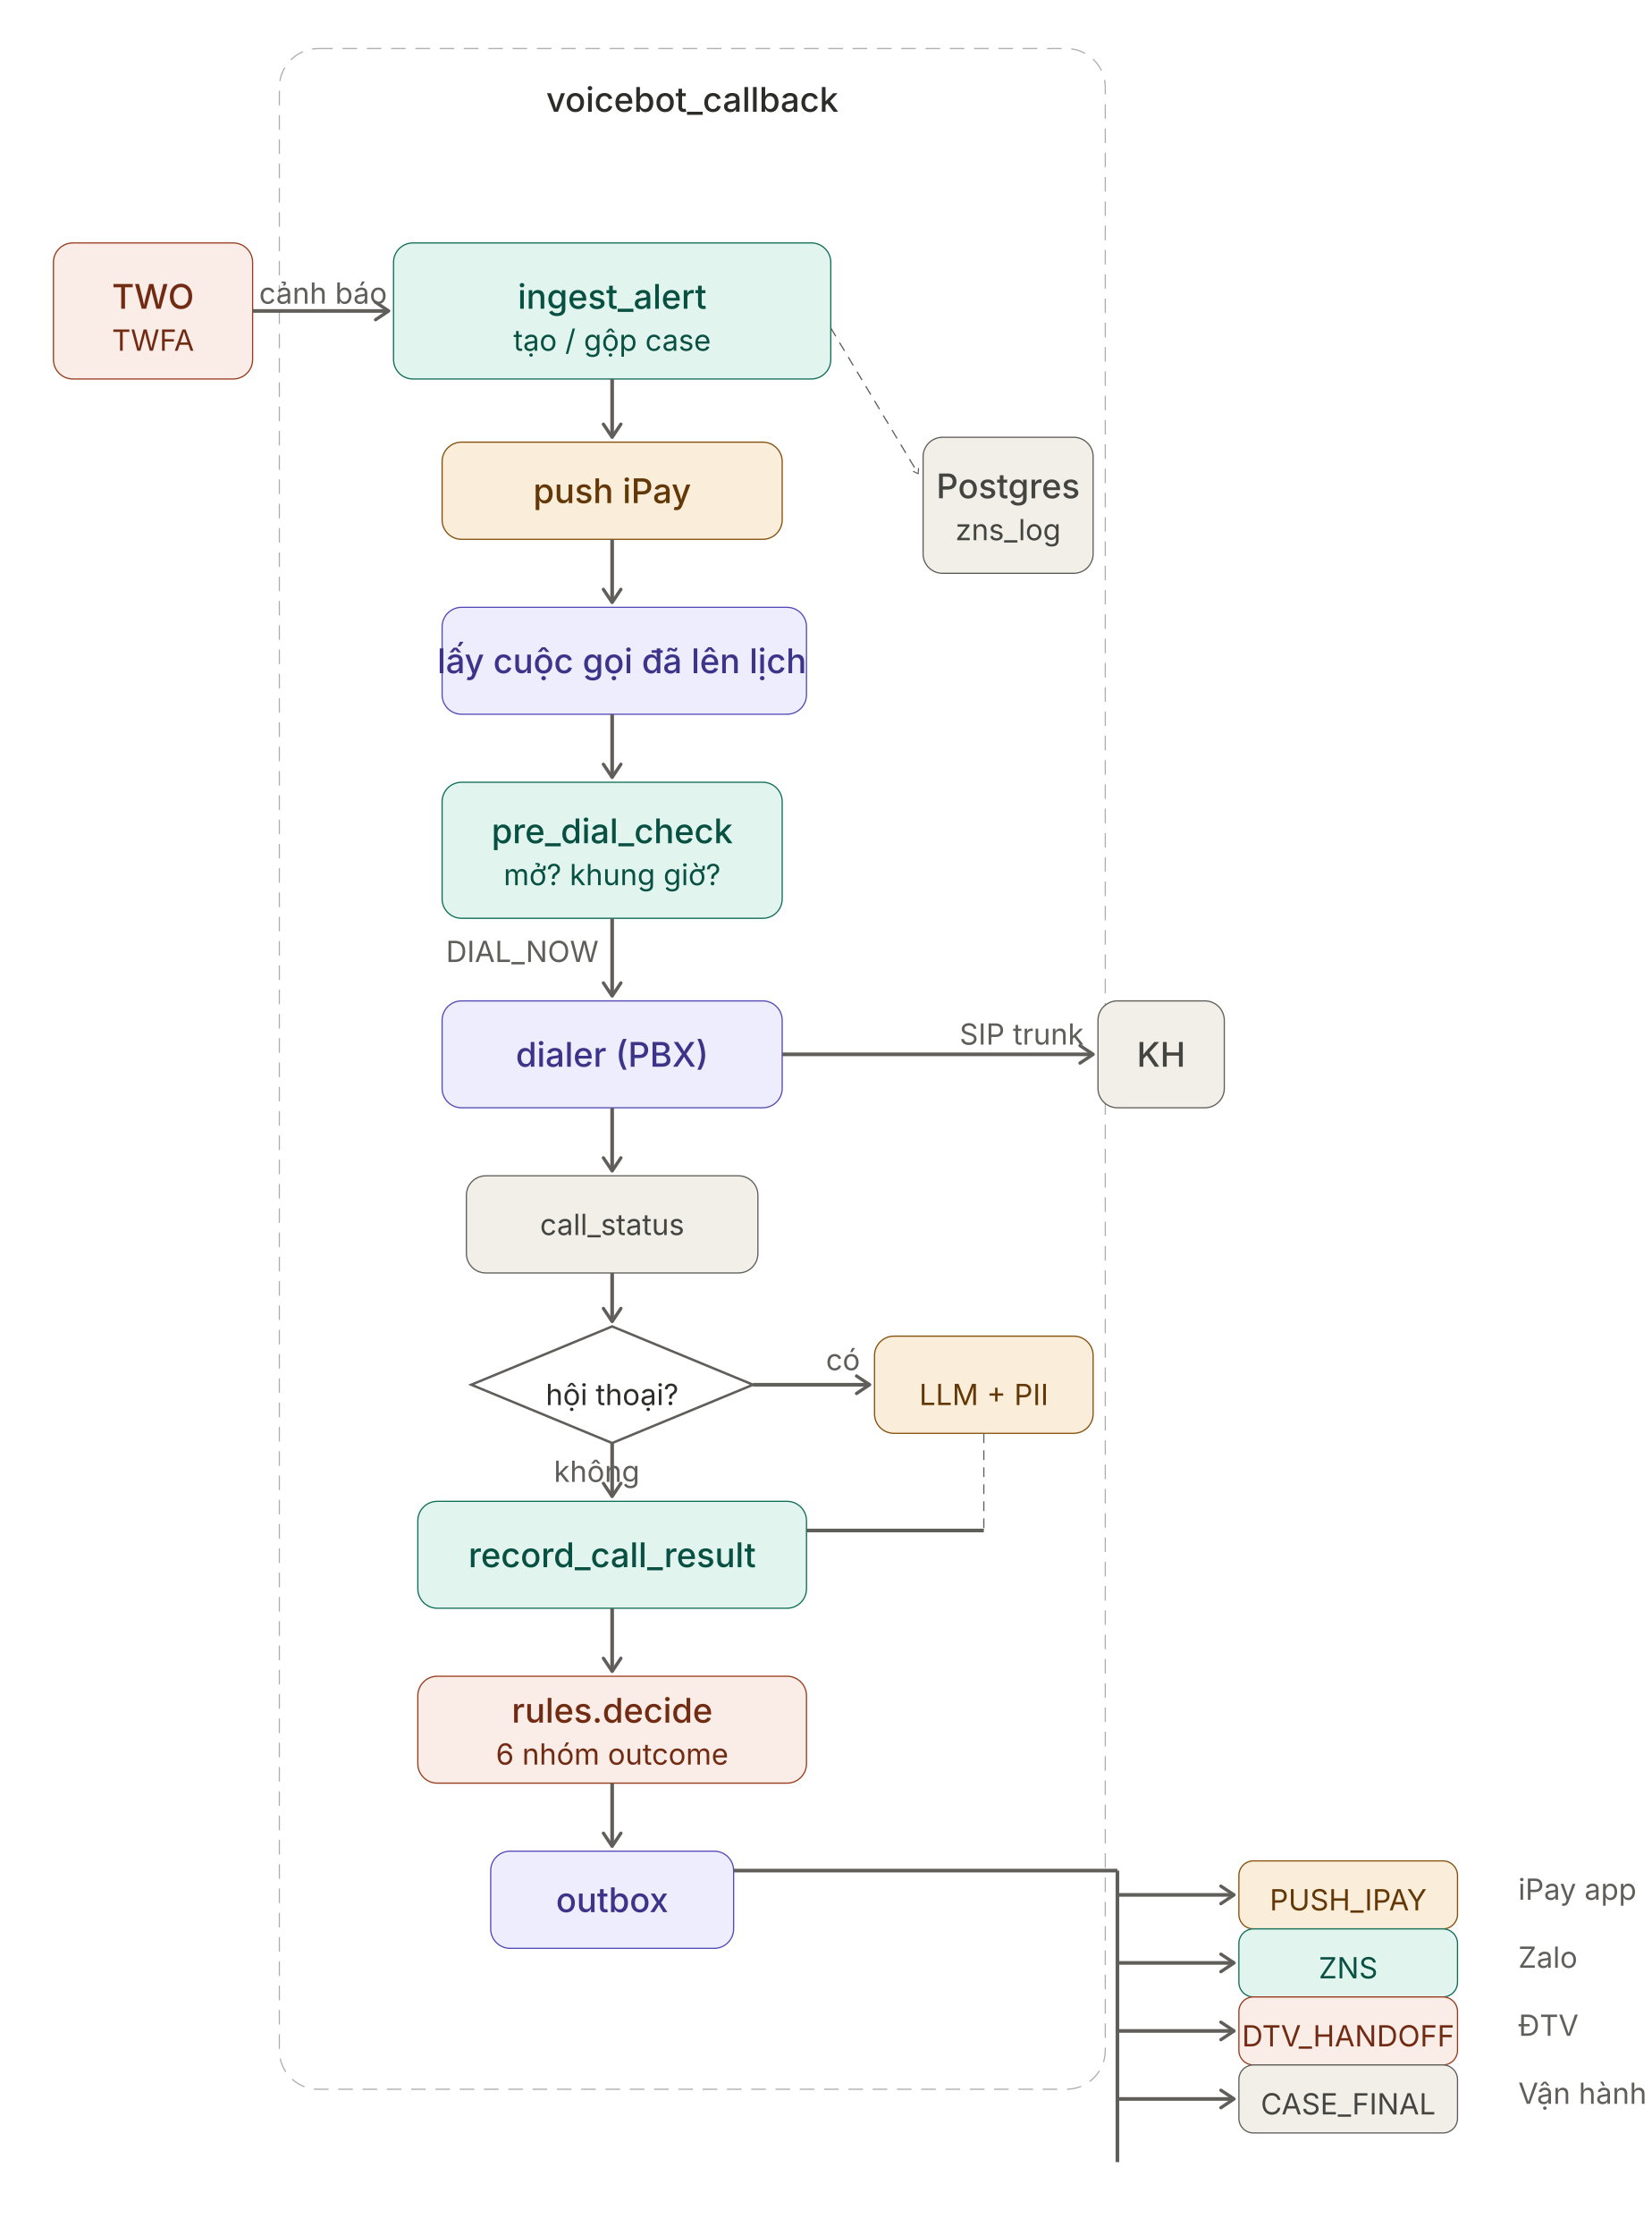
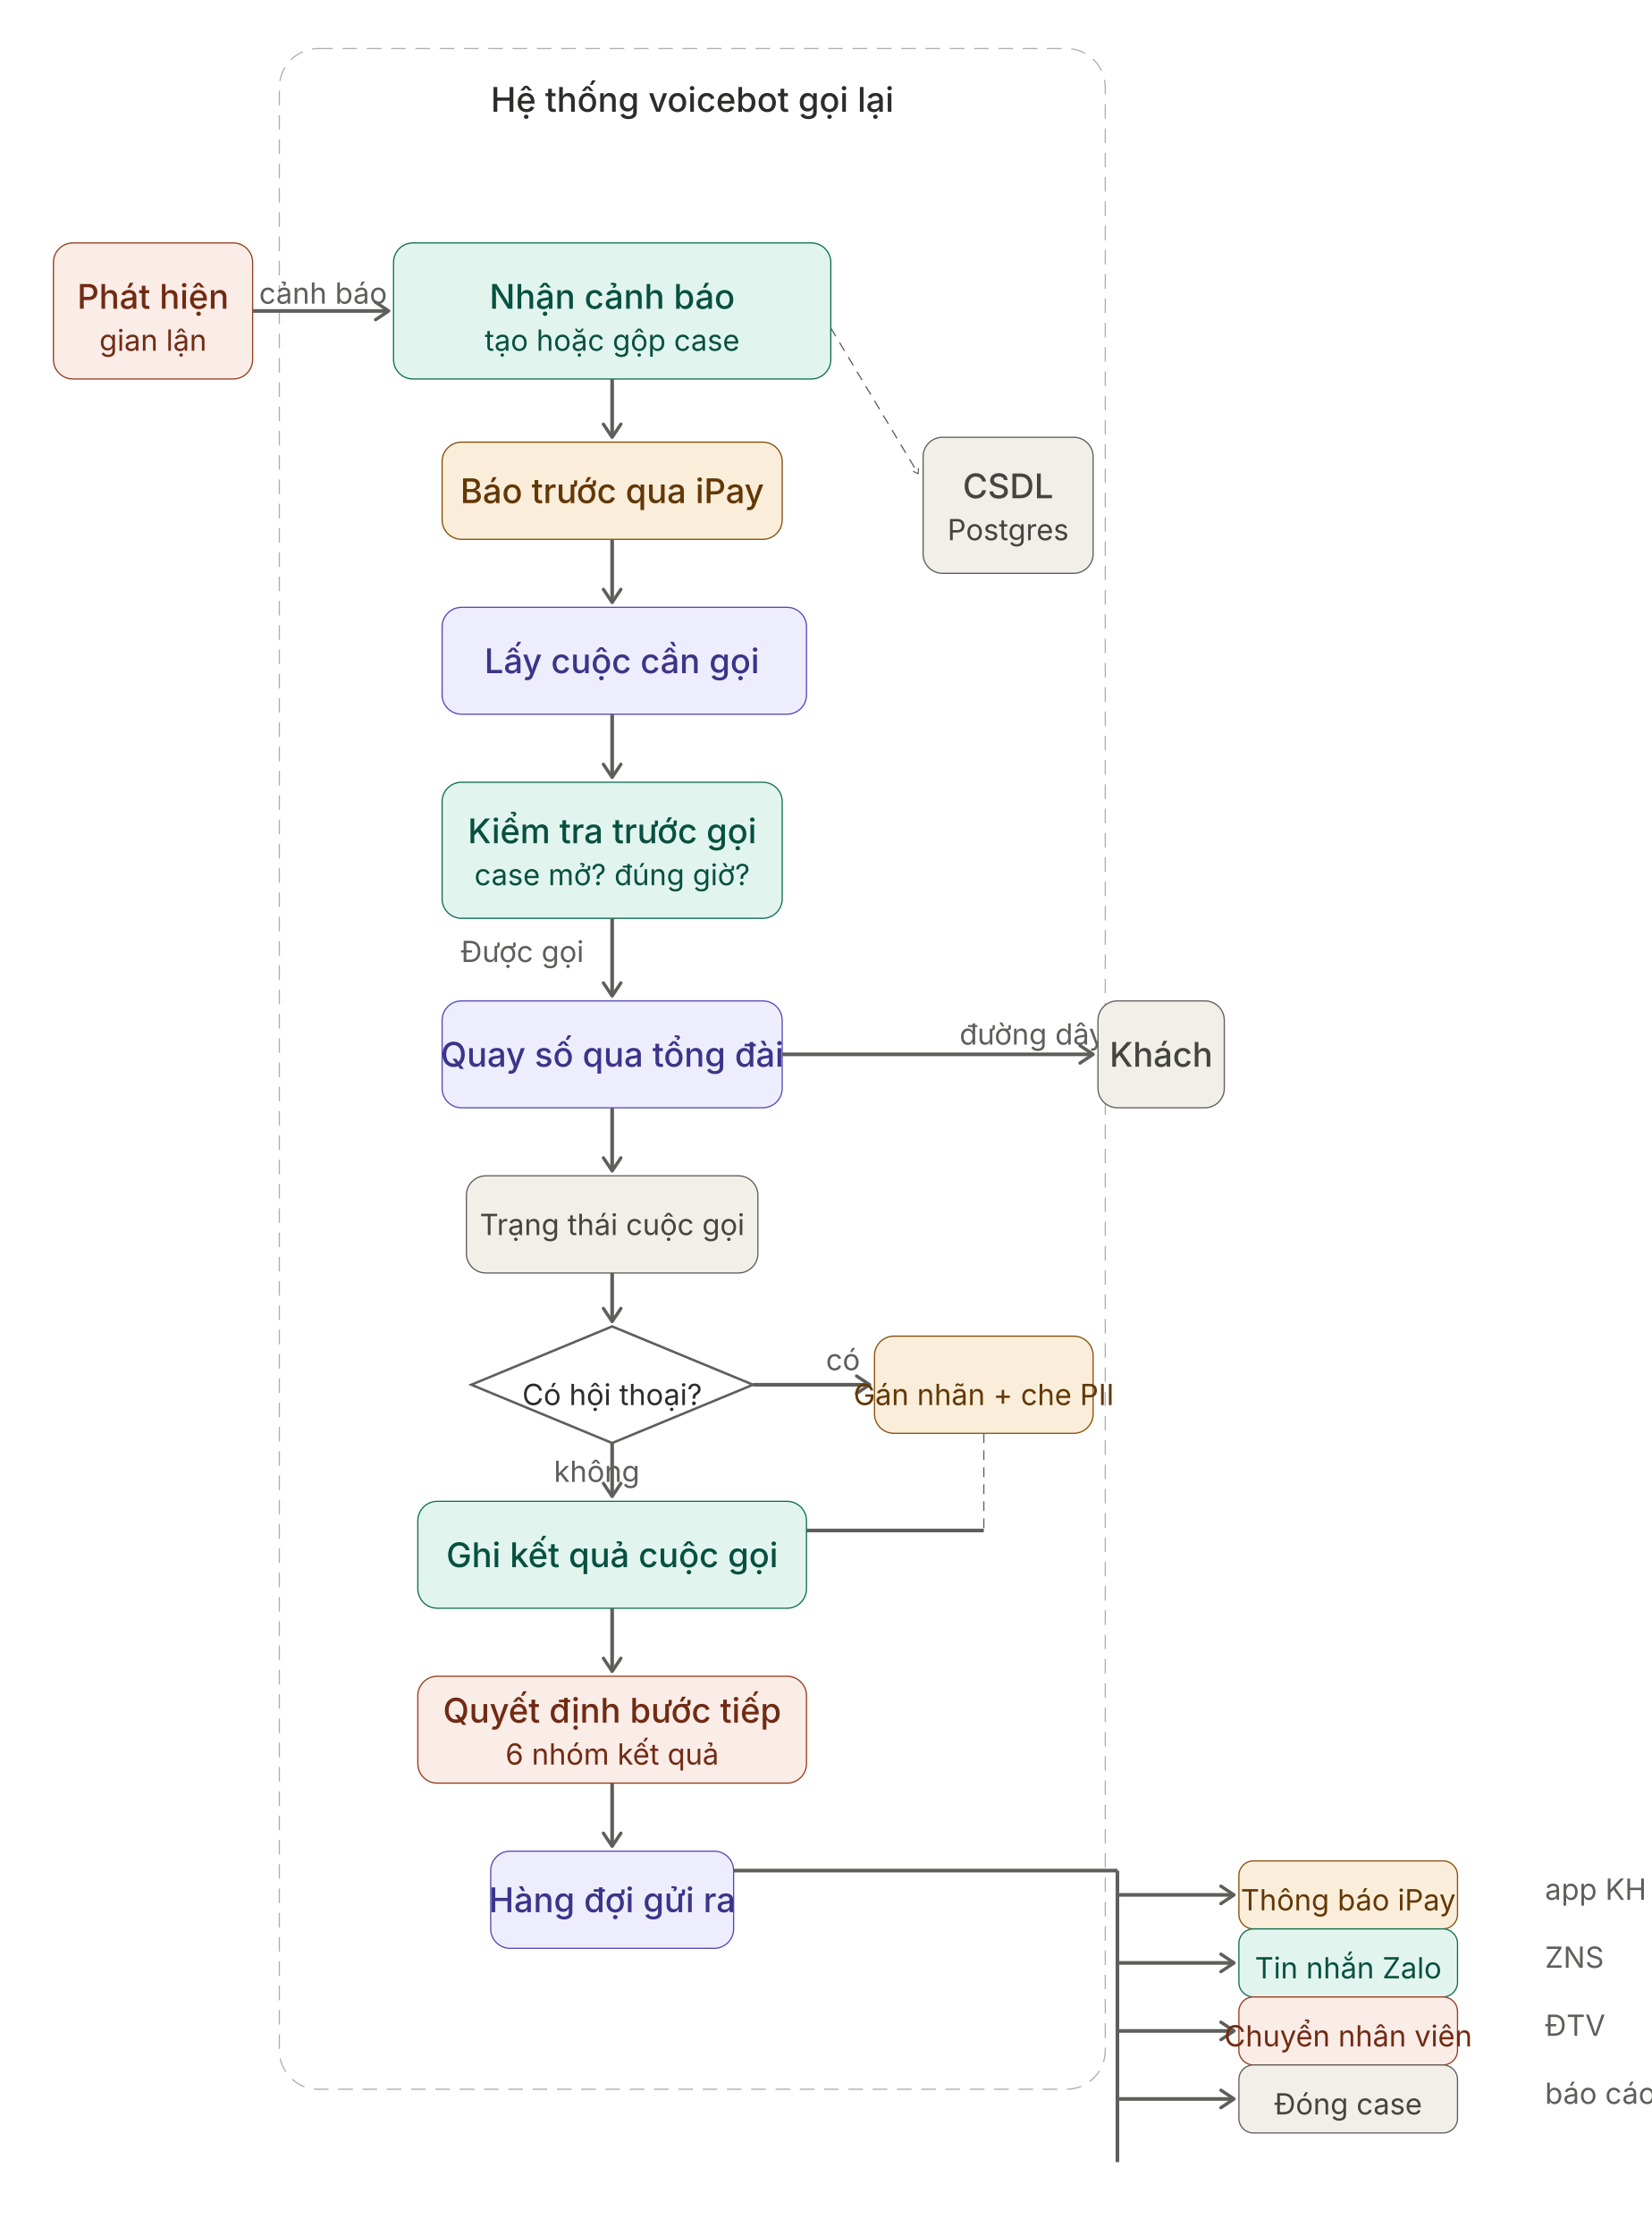
<svg xmlns="http://www.w3.org/2000/svg" width="680" viewBox="0 0 680 920">
  <style>
    text { font-family: system-ui, -apple-system, sans-serif; }
    .th { font-size: 14px; font-weight: 500; }
    .ts { font-size: 12px; font-weight: 400; }
    /* light mode defaults */
    .fill-teal  { fill: #E1F5EE; stroke: #0F6E56; }
    .text-teal  { fill: #085041; }
    .fill-purple { fill: #EEEDFE; stroke: #534AB7; }
    .text-purple { fill: #3C3489; }
    .fill-coral { fill: #FAECE7; stroke: #993C1D; }
    .text-coral { fill: #712B13; }
    .fill-amber { fill: #FAEEDA; stroke: #854F0B; }
    .text-amber { fill: #633806; }
    .fill-gray  { fill: #F1EFE8; stroke: #5F5E5A; }
    .text-gray  { fill: #444441; }
    .border { stroke: #5F5E5A; }
    .border-dash { stroke: #5F5E5A; stroke-dasharray: 6 4; }
    .text-main { fill: #2C2C2A; }
    .text-sub  { fill: #5F5E5A; }
    .arr { stroke: #5F5E5A; stroke-width: 1.5; }
    .leader { stroke: #5F5E5A; stroke-width: 0.5; stroke-dasharray: 4 3; }
    rect { stroke-width: 0.5; }
    @media (prefers-color-scheme: dark) {
      .fill-teal  { fill: #085041; stroke: #5DCAA5; }
      .text-teal  { fill: #9FE1CB; }
      .fill-purple { fill: #3C3489; stroke: #AFA9EC; }
      .text-purple { fill: #CECBF6; }
      .fill-coral { fill: #712B13; stroke: #F0997B; }
      .text-coral { fill: #F5C4B3; }
      .fill-amber { fill: #633806; stroke: #FAC775; }
      .text-amber { fill: #FAC775; }
      .fill-gray  { fill: #444441; stroke: #B4B2A9; }
      .text-gray  { fill: #D3D1C7; }
      .border { stroke: #B4B2A9; }
      .border-dash { stroke: #B4B2A9; stroke-dasharray: 6 4; }
      .text-main { fill: #D3D1C7; }
      .text-sub  { fill: #B4B2A9; }
      .arr { stroke: #B4B2A9; }
      .leader { stroke: #B4B2A9; }
    }
  </style>
  <defs>
    <marker id="arrow" viewBox="0 0 10 10" refX="8" refY="5" markerWidth="6" markerHeight="6" orient="auto-start-reverse">
      <path d="M2 1L8 5L2 9" fill="none" stroke="context-stroke" stroke-width="1.5" stroke-linecap="round" stroke-linejoin="round" />
    </marker>
  </defs>
  <rect x="115" y="20" width="340" height="840" rx="16" fill="none" class="border-dash" opacity="0.5" />
-   <text class="th text-main" x="285" y="46" text-anchor="middle">voicebot_callback</text>
+   <text class="th text-main" x="285" y="46" text-anchor="middle">Hệ thống voicebot gọi lại</text>
  <rect class="fill-coral" x="22" y="100" width="82" height="56" rx="8" />
-   <text class="th text-coral" x="63" y="122" text-anchor="middle" dominant-baseline="central">TWO</text>
-   <text class="ts text-coral" x="63" y="140" text-anchor="middle" dominant-baseline="central">TWFA</text>
+   <text class="th text-coral" x="63" y="122" text-anchor="middle" dominant-baseline="central">Phát hiện</text>
+   <text class="ts text-coral" x="63" y="140" text-anchor="middle" dominant-baseline="central">gian lận</text>
  <text class="ts text-sub" x="133" y="125" text-anchor="middle">cảnh báo</text>
  <line x1="104" y1="128" x2="160" y2="128" class="arr" marker-end="url(#arrow)" />
  <rect class="fill-teal" x="162" y="100" width="180" height="56" rx="8" />
-   <text class="th text-teal" x="252" y="122" text-anchor="middle" dominant-baseline="central">ingest_alert</text>
-   <text class="ts text-teal" x="252" y="140" text-anchor="middle" dominant-baseline="central">tạo / gộp case</text>
+   <text class="th text-teal" x="252" y="122" text-anchor="middle" dominant-baseline="central">Nhận cảnh báo</text>
+   <text class="ts text-teal" x="252" y="140" text-anchor="middle" dominant-baseline="central">tạo hoặc gộp case</text>
  <line x1="252" y1="156" x2="252" y2="180" class="arr" marker-end="url(#arrow)" />
  <rect class="fill-amber" x="182" y="182" width="140" height="40" rx="8" />
-   <text class="th text-amber" x="252" y="202" text-anchor="middle" dominant-baseline="central">push iPay</text>
+   <text class="th text-amber" x="252" y="202" text-anchor="middle" dominant-baseline="central">Báo trước qua iPay</text>
  <line x1="252" y1="222" x2="252" y2="248" class="arr" marker-end="url(#arrow)" />
  <rect class="fill-gray" x="380" y="180" width="70" height="56" rx="8" />
-   <text class="th text-gray" x="415" y="200" text-anchor="middle" dominant-baseline="central">Postgres</text>
-   <text class="ts text-gray" x="415" y="218" text-anchor="middle" dominant-baseline="central">zns_log</text>
+   <text class="th text-gray" x="415" y="200" text-anchor="middle" dominant-baseline="central">CSDL</text>
+   <text class="ts text-gray" x="415" y="218" text-anchor="middle" dominant-baseline="central">Postgres</text>
  <line x1="342" y1="135" x2="378" y2="195" class="leader" marker-end="url(#arrow)" />
  <rect class="fill-purple" x="182" y="250" width="150" height="44" rx="8" />
-   <text class="th text-purple" x="256" y="272" text-anchor="middle" dominant-baseline="central">lấy cuộc gọi đã lên lịch</text>
+   <text class="th text-purple" x="256" y="272" text-anchor="middle" dominant-baseline="central">Lấy cuộc cần gọi</text>
  <line x1="252" y1="294" x2="252" y2="320" class="arr" marker-end="url(#arrow)" />
  <rect class="fill-teal" x="182" y="322" width="140" height="56" rx="8" />
-   <text class="th text-teal" x="252" y="342" text-anchor="middle" dominant-baseline="central">pre_dial_check</text>
-   <text class="ts text-teal" x="252" y="360" text-anchor="middle" dominant-baseline="central">mở? khung giờ?</text>
-   <text class="ts text-sub" x="215" y="396" text-anchor="middle">DIAL_NOW</text>
+   <text class="th text-teal" x="252" y="342" text-anchor="middle" dominant-baseline="central">Kiểm tra trước gọi</text>
+   <text class="ts text-teal" x="252" y="360" text-anchor="middle" dominant-baseline="central">case mở? đúng giờ?</text>
+   <text class="ts text-sub" x="215" y="396" text-anchor="middle">Được gọi</text>
  <line x1="252" y1="378" x2="252" y2="410" class="arr" marker-end="url(#arrow)" />
  <rect class="fill-purple" x="182" y="412" width="140" height="44" rx="8" />
-   <text class="th text-purple" x="252" y="434" text-anchor="middle" dominant-baseline="central">dialer (PBX)</text>
-   <text class="ts text-sub" x="395" y="430" text-anchor="start">SIP trunk</text>
+   <text class="th text-purple" x="252" y="434" text-anchor="middle" dominant-baseline="central">Quay số qua tổng đài</text>
+   <text class="ts text-sub" x="395" y="430" text-anchor="start">đường dây</text>
  <line x1="322" y1="434" x2="450" y2="434" class="arr" marker-end="url(#arrow)" />
  <rect class="fill-gray" x="452" y="412" width="52" height="44" rx="8" />
-   <text class="th text-gray" x="478" y="434" text-anchor="middle" dominant-baseline="central">KH</text>
+   <text class="th text-gray" x="478" y="434" text-anchor="middle" dominant-baseline="central">Khách</text>
  <line x1="252" y1="456" x2="252" y2="482" class="arr" marker-end="url(#arrow)" />
  <rect class="fill-gray" x="192" y="484" width="120" height="40" rx="8" />
-   <text class="ts text-gray" x="252" y="504" text-anchor="middle" dominant-baseline="central">call_status</text>
+   <text class="ts text-gray" x="252" y="504" text-anchor="middle" dominant-baseline="central">Trạng thái cuộc gọi</text>
  <line x1="252" y1="524" x2="252" y2="544" class="arr" marker-end="url(#arrow)" />
  <polygon points="252,546 310,570 252,594 194,570" fill="none" class="border" />
-   <text class="ts text-main" x="252" y="574" text-anchor="middle" dominant-baseline="central">hội thoại?</text>
+   <text class="ts text-main" x="252" y="574" text-anchor="middle" dominant-baseline="central">Có hội thoại?</text>
  <text class="ts text-sub" x="340" y="564">có</text>
  <line x1="310" y1="570" x2="358" y2="570" class="arr" marker-end="url(#arrow)" />
  <rect class="fill-amber" x="360" y="550" width="90" height="40" rx="8" />
-   <text class="ts text-amber" x="405" y="574" text-anchor="middle" dominant-baseline="central">LLM + PII</text>
+   <text class="ts text-amber" x="405" y="574" text-anchor="middle" dominant-baseline="central">Gán nhãn + che PII</text>
  <line x1="405" y1="590" x2="405" y2="630" class="leader" />
  <line x1="405" y1="630" x2="290" y2="630" class="arr" marker-end="url(#arrow)" />
  <text class="ts text-sub" x="228" y="610">không</text>
  <line x1="252" y1="594" x2="252" y2="616" class="arr" marker-end="url(#arrow)" />
  <rect class="fill-teal" x="172" y="618" width="160" height="44" rx="8" />
-   <text class="th text-teal" x="252" y="640" text-anchor="middle" dominant-baseline="central">record_call_result</text>
+   <text class="th text-teal" x="252" y="640" text-anchor="middle" dominant-baseline="central">Ghi kết quả cuộc gọi</text>
  <line x1="252" y1="662" x2="252" y2="688" class="arr" marker-end="url(#arrow)" />
  <rect class="fill-coral" x="172" y="690" width="160" height="44" rx="8" />
-   <text class="th text-coral" x="252" y="704" text-anchor="middle" dominant-baseline="central">rules.decide</text>
-   <text class="ts text-coral" x="252" y="722" text-anchor="middle" dominant-baseline="central">6 nhóm outcome</text>
+   <text class="th text-coral" x="252" y="704" text-anchor="middle" dominant-baseline="central">Quyết định bước tiếp</text>
+   <text class="ts text-coral" x="252" y="722" text-anchor="middle" dominant-baseline="central">6 nhóm kết quả</text>
  <line x1="252" y1="734" x2="252" y2="760" class="arr" marker-end="url(#arrow)" />
  <rect class="fill-purple" x="202" y="762" width="100" height="40" rx="8" />
-   <text class="th text-purple" x="252" y="782" text-anchor="middle" dominant-baseline="central">outbox</text>
+   <text class="th text-purple" x="252" y="782" text-anchor="middle" dominant-baseline="central">Hàng đợi gửi ra</text>
  <line x1="302" y1="770" x2="460" y2="770" class="arr" />
  <line x1="460" y1="770" x2="460" y2="890" class="arr" />
  <line x1="460" y1="780" x2="508" y2="780" class="arr" marker-end="url(#arrow)" />
  <rect class="fill-amber" x="510" y="766" width="90" height="28" rx="6" />
-   <text class="ts text-amber" x="555" y="782" text-anchor="middle" dominant-baseline="central">PUSH_IPAY</text>
-   <text class="ts text-sub" x="625" y="782">iPay app</text>
+   <text class="ts text-amber" x="555" y="782" text-anchor="middle" dominant-baseline="central">Thông báo iPay</text>
+   <text class="ts text-sub" x="636" y="782">app KH</text>
  <line x1="460" y1="808" x2="508" y2="808" class="arr" marker-end="url(#arrow)" />
  <rect class="fill-teal" x="510" y="794" width="90" height="28" rx="6" />
-   <text class="ts text-teal" x="555" y="810" text-anchor="middle" dominant-baseline="central">ZNS</text>
-   <text class="ts text-sub" x="625" y="810">Zalo</text>
+   <text class="ts text-teal" x="555" y="810" text-anchor="middle" dominant-baseline="central">Tin nhắn Zalo</text>
+   <text class="ts text-sub" x="636" y="810">ZNS</text>
  <line x1="460" y1="836" x2="508" y2="836" class="arr" marker-end="url(#arrow)" />
  <rect class="fill-coral" x="510" y="822" width="90" height="28" rx="6" />
-   <text class="ts text-coral" x="555" y="838" text-anchor="middle" dominant-baseline="central">DTV_HANDOFF</text>
-   <text class="ts text-sub" x="625" y="838">ĐTV</text>
+   <text class="ts text-coral" x="555" y="838" text-anchor="middle" dominant-baseline="central">Chuyển nhân viên</text>
+   <text class="ts text-sub" x="636" y="838">ĐTV</text>
  <line x1="460" y1="864" x2="508" y2="864" class="arr" marker-end="url(#arrow)" />
  <rect class="fill-gray" x="510" y="850" width="90" height="28" rx="6" />
-   <text class="ts text-gray" x="555" y="866" text-anchor="middle" dominant-baseline="central">CASE_FINAL</text>
-   <text class="ts text-sub" x="625" y="866">Vận hành</text>
+   <text class="ts text-gray" x="555" y="866" text-anchor="middle" dominant-baseline="central">Đóng case</text>
+   <text class="ts text-sub" x="636" y="866">báo cáo</text>
</svg>
